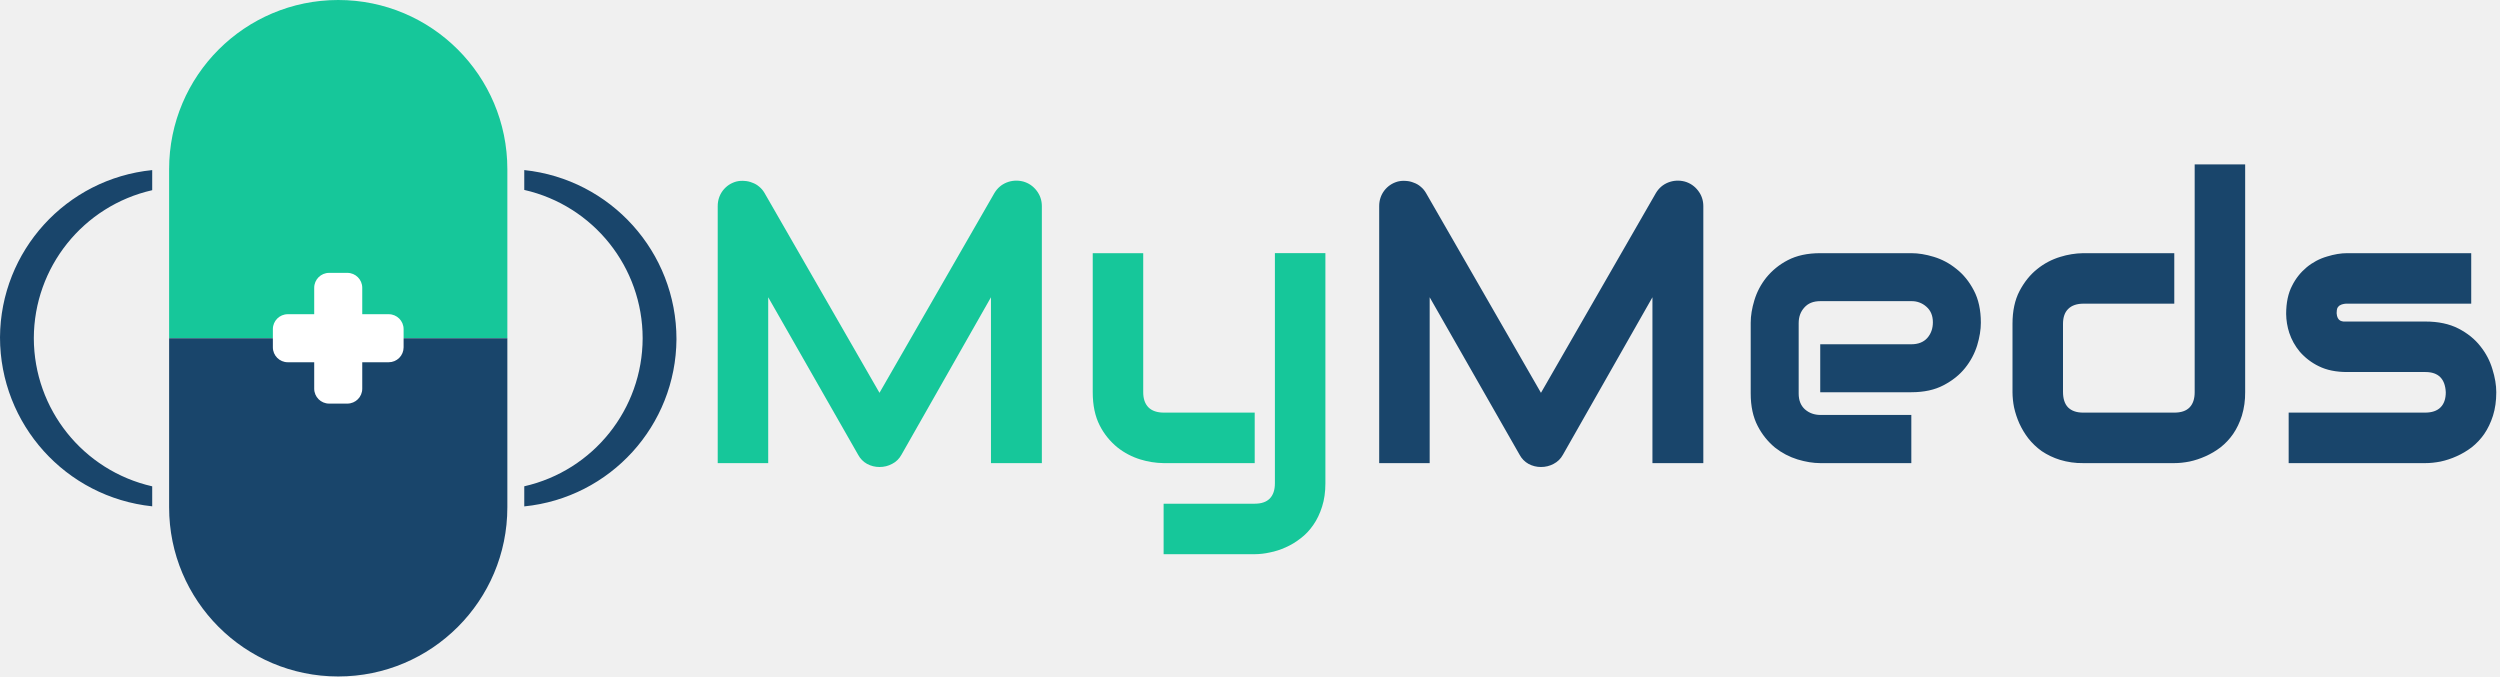
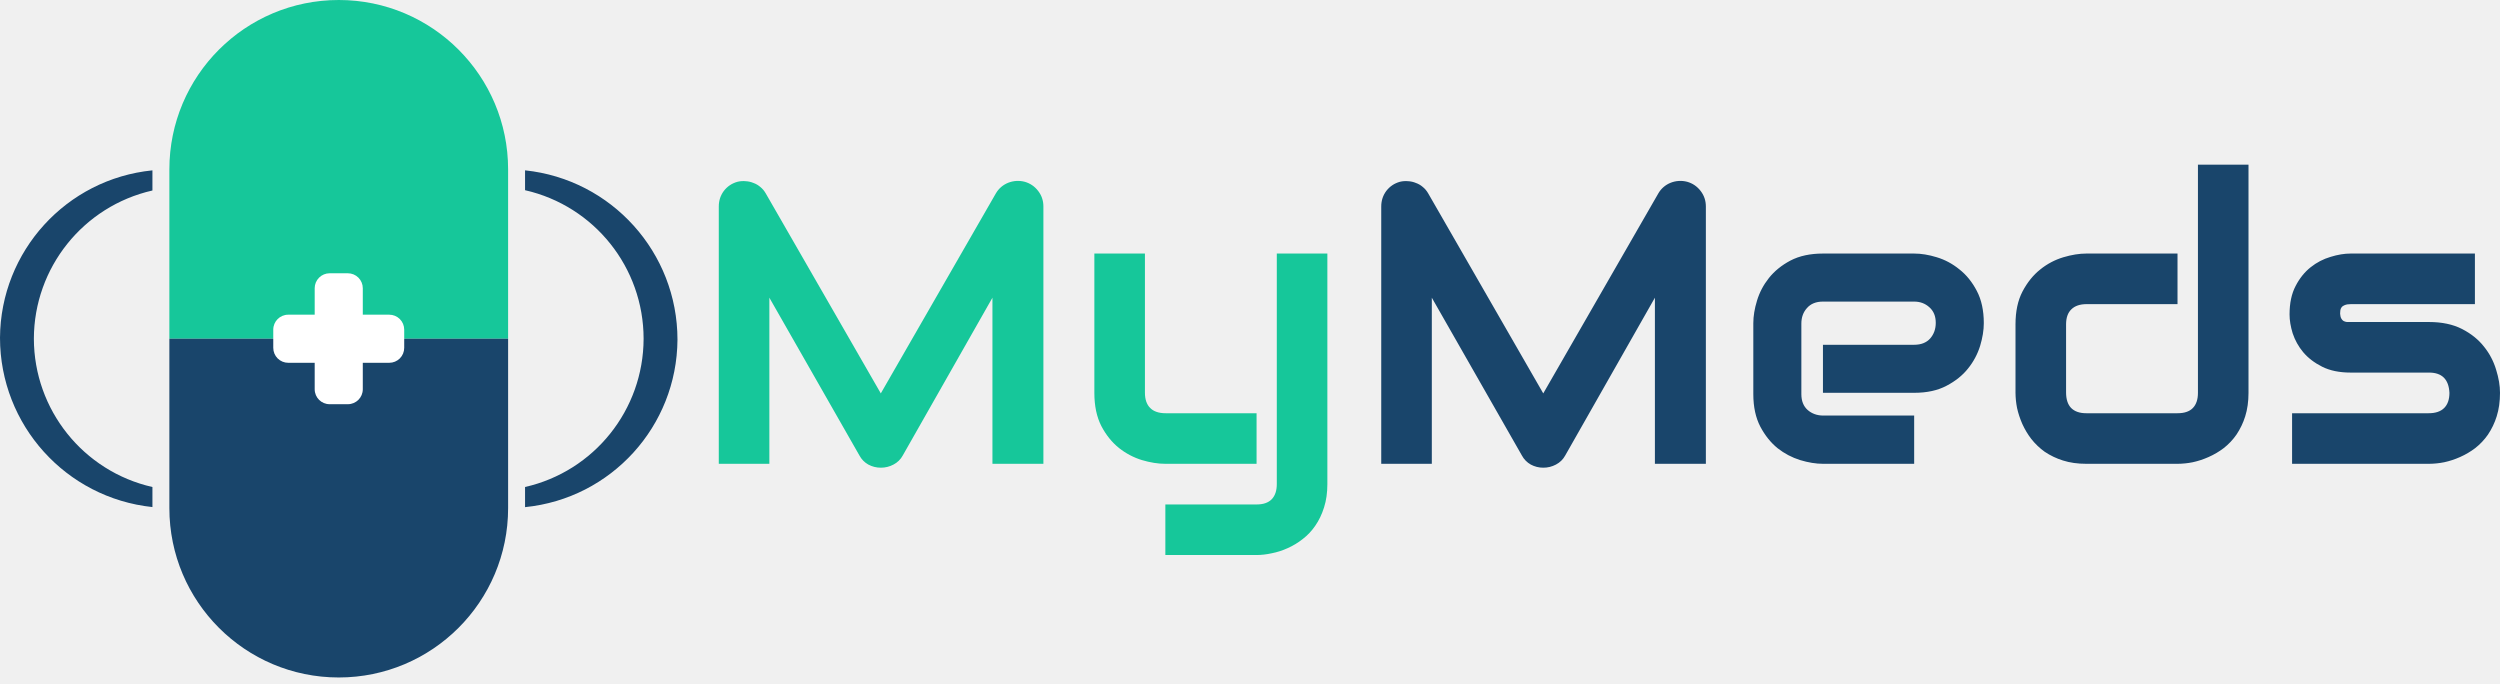
- <svg xmlns="http://www.w3.org/2000/svg" width="170" height="46" fill="none" viewBox="0 0 170 46">
-   <path fill="#16C79A" d="M70.846 31.492h-3.46V20.214l-6.088 10.71c-.15.273-.361.48-.634.62-.264.142-.55.212-.859.212-.299 0-.58-.07-.845-.211a1.53 1.53 0 01-.607-.621l-6.115-10.71v11.278h-3.433V14.02c0-.396.114-.748.343-1.056.238-.309.546-.516.924-.621.185-.044.37-.057.555-.04.185.01.361.049.528.12.176.06.335.153.476.276.14.115.26.256.356.423l7.818 13.59 7.818-13.59c.203-.335.48-.572.832-.713.361-.141.736-.163 1.123-.066.37.105.673.312.911.62.238.309.357.66.357 1.057v17.472zM90.127 32.865c0 .59-.075 1.118-.225 1.585-.15.475-.348.89-.594 1.241-.247.361-.533.665-.859.911-.325.256-.669.463-1.03.621a4.88 4.88 0 01-1.07.344 4.81 4.81 0 01-1.03.118h-6.193v-3.433h6.194c.457 0 .8-.12 1.03-.357.229-.238.343-.58.343-1.03v-15.65h3.434v15.65zm-4.807-1.373h-6.194a5.581 5.581 0 01-1.585-.251 4.739 4.739 0 01-1.558-.819 4.606 4.606 0 01-1.202-1.492c-.317-.617-.475-1.37-.475-2.258v-9.456h3.433v9.456c0 .448.12.792.357 1.03.238.237.59.356 1.056.356h6.168v3.434z" />
-   <path fill="#19456B" d="M115.826 31.492h-3.46V20.214l-6.088 10.71c-.15.273-.361.48-.634.62-.264.142-.55.212-.858.212-.3 0-.582-.07-.846-.211a1.532 1.532 0 01-.607-.621l-6.115-10.71v11.278h-3.433V14.02c0-.396.114-.748.343-1.056.238-.309.546-.516.925-.621.184-.044.37-.057.554-.04.185.01.361.049.528.12.177.06.335.153.476.276.14.115.26.256.356.423l7.819 13.59 7.818-13.59c.202-.335.479-.572.832-.713.361-.141.735-.163 1.122-.066.37.105.674.312.911.62.238.309.357.66.357 1.057v17.472zM134.698 21.944c0 .475-.084.99-.251 1.545a4.646 4.646 0 01-.819 1.532c-.37.466-.859.858-1.466 1.175-.599.317-1.329.476-2.192.476h-6.194V23.41h6.194c.466 0 .827-.141 1.083-.423.255-.29.383-.647.383-1.07 0-.449-.146-.801-.436-1.056a1.48 1.48 0 00-1.03-.383h-6.194c-.467 0-.828.145-1.083.436-.255.281-.383.633-.383 1.056v4.794c0 .458.141.814.423 1.07.29.255.647.383 1.069.383h6.168v3.275h-6.194c-.475 0-.99-.084-1.545-.251a4.744 4.744 0 01-1.532-.806 4.663 4.663 0 01-1.175-1.466c-.317-.607-.476-1.342-.476-2.205v-4.82c0-.476.084-.986.251-1.532a4.568 4.568 0 01.806-1.532 4.573 4.573 0 011.466-1.189c.607-.317 1.342-.475 2.205-.475h6.194c.475 0 .986.083 1.532.25.554.168 1.065.44 1.532.82.475.37.871.858 1.188 1.465.317.6.476 1.33.476 2.193zM152.671 26.672a5.33 5.33 0 01-.224 1.598c-.15.466-.348.88-.595 1.24a4.214 4.214 0 01-.858.912 5.11 5.11 0 01-1.03.608 5.374 5.374 0 01-1.083.356c-.361.07-.704.106-1.03.106h-6.194a5.17 5.17 0 01-1.584-.225 4.77 4.77 0 01-1.242-.594 4.515 4.515 0 01-.911-.872 5.269 5.269 0 01-.608-1.016 5.784 5.784 0 01-.356-1.083 5.482 5.482 0 01-.106-1.03v-4.65c0-.88.159-1.623.476-2.23.325-.617.726-1.115 1.201-1.493a4.598 4.598 0 011.572-.832 5.503 5.503 0 011.558-.251h6.194v3.433h-6.167c-.458 0-.806.12-1.044.357-.237.229-.356.568-.356 1.017v4.622c0 .467.114.819.343 1.057.238.237.581.356 1.03.356h6.194c.467 0 .814-.119 1.043-.356.229-.238.344-.582.344-1.03V11.18h3.433v15.49zM169.747 26.672c0 .59-.075 1.122-.225 1.597-.149.467-.347.88-.594 1.242a4.236 4.236 0 01-.858.911 5.11 5.11 0 01-1.03.607 5.416 5.416 0 01-1.083.357c-.361.07-.705.106-1.03.106h-9.298v-3.434h9.271c.467 0 .819-.119 1.057-.357.237-.237.356-.58.356-1.03-.044-.915-.506-1.373-1.386-1.373h-5.322c-.758 0-1.4-.132-1.929-.396a4.022 4.022 0 01-1.294-.99 3.933 3.933 0 01-.713-1.282 4.367 4.367 0 01-.211-1.28c0-.767.136-1.41.409-1.929a3.843 3.843 0 012.377-1.98c.485-.15.938-.225 1.361-.225h8.438v3.433h-8.412a1.12 1.12 0 00-.423.066.473.473 0 00-.224.159.433.433 0 00-.079.211c-.009.07-.014.141-.014.212.009.14.036.25.08.33.044.079.096.136.158.171.07.036.145.058.225.066h5.573c.88 0 1.628.159 2.245.476.616.317 1.113.717 1.492 1.202.379.475.651.994.819 1.558.176.563.264 1.087.264 1.572z" />
-   <path fill="#16C79A" d="M23.001 0A11.5 11.5 0 0134.5 11.501V23h-23V11.501A11.502 11.502 0 0123.001 0z" />
-   <path fill="#19456B" d="M22.999 46A11.5 11.5 0 0111.5 34.499V23h23v11.499A11.502 11.502 0 0122.999 46z" />
-   <path fill="#fff" d="M22.381 18.555h1.238a1.014 1.014 0 011.014 1.014v6.862a1.014 1.014 0 01-1.014 1.014H22.38a1.015 1.015 0 01-1.014-1.014v-6.862a1.014 1.014 0 011.014-1.014z" />
-   <path fill="#fff" d="M27.445 22.381v1.238a1.013 1.013 0 01-1.014 1.014h-6.862a1.014 1.014 0 01-1.014-1.014V22.38a1.014 1.014 0 011.014-1.014h6.862a1.014 1.014 0 011.014 1.014z" />
-   <path fill="#19456B" d="M35.65 11.565v1.35a10.345 10.345 0 018.05 10.08v.01a10.345 10.345 0 01-8.05 10.063v1.367A11.5 11.5 0 0046 23.063a11.562 11.562 0 00-10.35-11.498zm-25.3.001A11.5 11.5 0 000 22.938 11.562 11.562 0 0010.35 34.43v-1.36A10.346 10.346 0 012.3 23.005v-.01a10.345 10.345 0 018.05-10.062v-1.368z" />
+ <svg xmlns="http://www.w3.org/2000/svg" width="300" height="82" fill="none" viewBox="0 0 300 82">
+   <path fill="#16C79A" d="M125.208 55.656h-6.115V35.724l-10.759 18.929a2.629 2.629 0 01-1.121 1.097 3.174 3.174 0 01-1.517.373 3.13 3.13 0 01-1.494-.373 2.7 2.7 0 01-1.073-1.097L92.323 35.724v19.932h-6.069V24.778c0-.7.202-1.323.607-1.867.42-.545.965-.91 1.634-1.097.326-.078.653-.102.98-.07.327.015.638.085.934.21.31.108.59.272.84.49.249.202.459.451.63.747l13.817 24.016 13.817-24.016a2.974 2.974 0 011.471-1.26 3.197 3.197 0 011.984-.117c.653.186 1.19.552 1.61 1.097.42.544.63 1.166.63 1.867v30.878zM159.284 58.084c0 1.042-.132 1.976-.396 2.8-.265.84-.615 1.572-1.051 2.195a6.804 6.804 0 01-1.517 1.61 8.458 8.458 0 01-1.82 1.097 8.635 8.635 0 01-1.891.607c-.638.14-1.245.21-1.82.21h-10.947v-6.068h10.947c.809 0 1.416-.21 1.82-.63.405-.42.607-1.028.607-1.821V30.426h6.068v27.658zm-8.495-2.427h-10.947c-.871 0-1.805-.148-2.801-.444a8.38 8.38 0 01-2.754-1.447c-.855-.685-1.563-1.564-2.124-2.637-.56-1.09-.84-2.42-.84-3.991V30.426h6.069v16.712c0 .793.21 1.4.63 1.82.42.42 1.042.63 1.867.63h10.9v6.069z" />
+   <path fill="#19456B" d="M204.704 55.656h-6.116V35.724l-10.759 18.929a2.632 2.632 0 01-1.12 1.097 3.178 3.178 0 01-1.518.373 3.123 3.123 0 01-1.493-.373 2.702 2.702 0 01-1.074-1.097l-10.806-18.929v19.932h-6.069V24.778c0-.7.203-1.323.607-1.867.42-.545.965-.91 1.634-1.097.327-.078.654-.102.98-.07.327.015.638.085.934.21.311.108.591.272.84.49.249.202.459.451.63.747l13.817 24.016 13.818-24.016a2.971 2.971 0 011.47-1.26 3.197 3.197 0 011.984-.117c.653.186 1.19.552 1.61 1.097.42.544.631 1.166.631 1.867v30.878zM238.056 38.782c0 .84-.148 1.75-.443 2.73a8.174 8.174 0 01-1.447 2.708c-.654.825-1.518 1.517-2.591 2.077-1.058.56-2.35.84-3.875.84h-10.946v-5.764H229.7c.825 0 1.463-.25 1.914-.747.452-.514.677-1.144.677-1.89 0-.794-.257-1.417-.77-1.868-.498-.451-1.105-.677-1.821-.677h-10.946c-.825 0-1.463.257-1.914.77-.451.498-.677 1.12-.677 1.868V47.3c0 .81.249 1.44.747 1.89.514.452 1.144.677 1.891.677H229.7v5.789h-10.946c-.84 0-1.75-.148-2.731-.444a8.395 8.395 0 01-2.707-1.424c-.825-.669-1.517-1.532-2.077-2.59-.56-1.074-.841-2.373-.841-3.898v-8.52c0-.84.148-1.742.444-2.706.296-.98.77-1.883 1.424-2.708.669-.84 1.532-1.54 2.59-2.1 1.074-.56 2.373-.84 3.898-.84H229.7c.841 0 1.743.147 2.708.443.98.295 1.883.778 2.707 1.447.84.653 1.541 1.517 2.101 2.59.56 1.059.84 2.35.84 3.875zM269.821 47.138c0 1.042-.132 1.983-.396 2.824a8.437 8.437 0 01-1.051 2.194 7.459 7.459 0 01-1.517 1.61 9 9 0 01-1.82 1.074c-.623.28-1.261.49-1.914.63a9.525 9.525 0 01-1.821.187h-10.946c-1.042 0-1.976-.133-2.801-.397a8.44 8.44 0 01-2.194-1.05 7.988 7.988 0 01-1.61-1.54 9.283 9.283 0 01-1.074-1.798c-.28-.638-.49-1.276-.63-1.914a9.812 9.812 0 01-.187-1.82v-8.216c0-1.556.28-2.87.841-3.944.575-1.09 1.283-1.969 2.124-2.638a8.107 8.107 0 012.777-1.47c.996-.296 1.914-.444 2.754-.444h10.946v6.069h-10.899c-.809 0-1.424.21-1.844.63-.42.404-.63 1.004-.63 1.797v8.169c0 .825.202 1.447.607 1.867.42.42 1.026.63 1.82.63h10.946c.825 0 1.44-.21 1.844-.63.405-.42.607-1.027.607-1.82V19.76h6.068v27.378zM300 47.138c0 1.042-.132 1.983-.397 2.824a8.4 8.4 0 01-1.05 2.194 7.483 7.483 0 01-1.517 1.61 9.034 9.034 0 01-1.821 1.074c-.622.28-1.26.49-1.913.63a9.525 9.525 0 01-1.821.187H275.05v-6.069h16.384c.825 0 1.447-.21 1.868-.63.42-.42.63-1.027.63-1.82-.078-1.619-.895-2.428-2.451-2.428h-9.406c-1.338 0-2.474-.233-3.408-.7-.933-.467-1.696-1.05-2.287-1.75a6.932 6.932 0 01-1.26-2.264c-.249-.81-.374-1.564-.374-2.264 0-1.354.242-2.49.724-3.408.482-.934 1.089-1.688 1.82-2.264a6.977 6.977 0 012.381-1.237c.856-.265 1.657-.397 2.404-.397h14.914v6.069h-14.867c-.311 0-.56.038-.747.116a.838.838 0 00-.397.28.781.781 0 00-.14.374 3.118 3.118 0 00-.023.373c.015.25.062.444.14.584.078.14.171.241.28.303.124.062.257.101.397.117h9.849c1.556 0 2.879.28 3.968.84 1.089.56 1.968 1.268 2.637 2.124a8.072 8.072 0 011.447 2.754c.311.996.467 1.922.467 2.778z" />
+   <path fill="#16C79A" d="M40.651 0a20.324 20.324 0 0120.322 20.327v20.322H20.324V20.327A20.327 20.327 0 0140.651 0z" />
+   <path fill="#19456B" d="M40.646 81.297A20.324 20.324 0 0120.324 60.97V40.648h40.65V60.97a20.327 20.327 0 01-20.328 20.327z" />
+   <path fill="#fff" d="M39.556 32.793h2.186a1.792 1.792 0 011.793 1.793v12.127a1.793 1.793 0 01-1.793 1.792h-2.186a1.792 1.792 0 01-1.793-1.792V34.586a1.792 1.792 0 011.793-1.793z" />
+   <path fill="#fff" d="M48.505 39.556v2.186a1.792 1.792 0 01-1.793 1.793H34.585a1.792 1.792 0 01-1.793-1.793v-2.186a1.793 1.793 0 011.793-1.793h12.127a1.792 1.792 0 011.793 1.793z" />
+   <path fill="#19456B" d="M63.006 20.439v2.385A18.283 18.283 0 0177.232 40.64v.018a18.284 18.284 0 01-14.226 17.783v2.417A20.325 20.325 0 0081.297 40.76 20.434 20.434 0 0063.007 20.44zm-44.714.003A20.325 20.325 0 000 40.54a20.435 20.435 0 0018.292 20.308v-2.406A18.284 18.284 0 014.065 40.66v-.018a18.283 18.283 0 0114.227-17.783v-2.416z" />
</svg>
